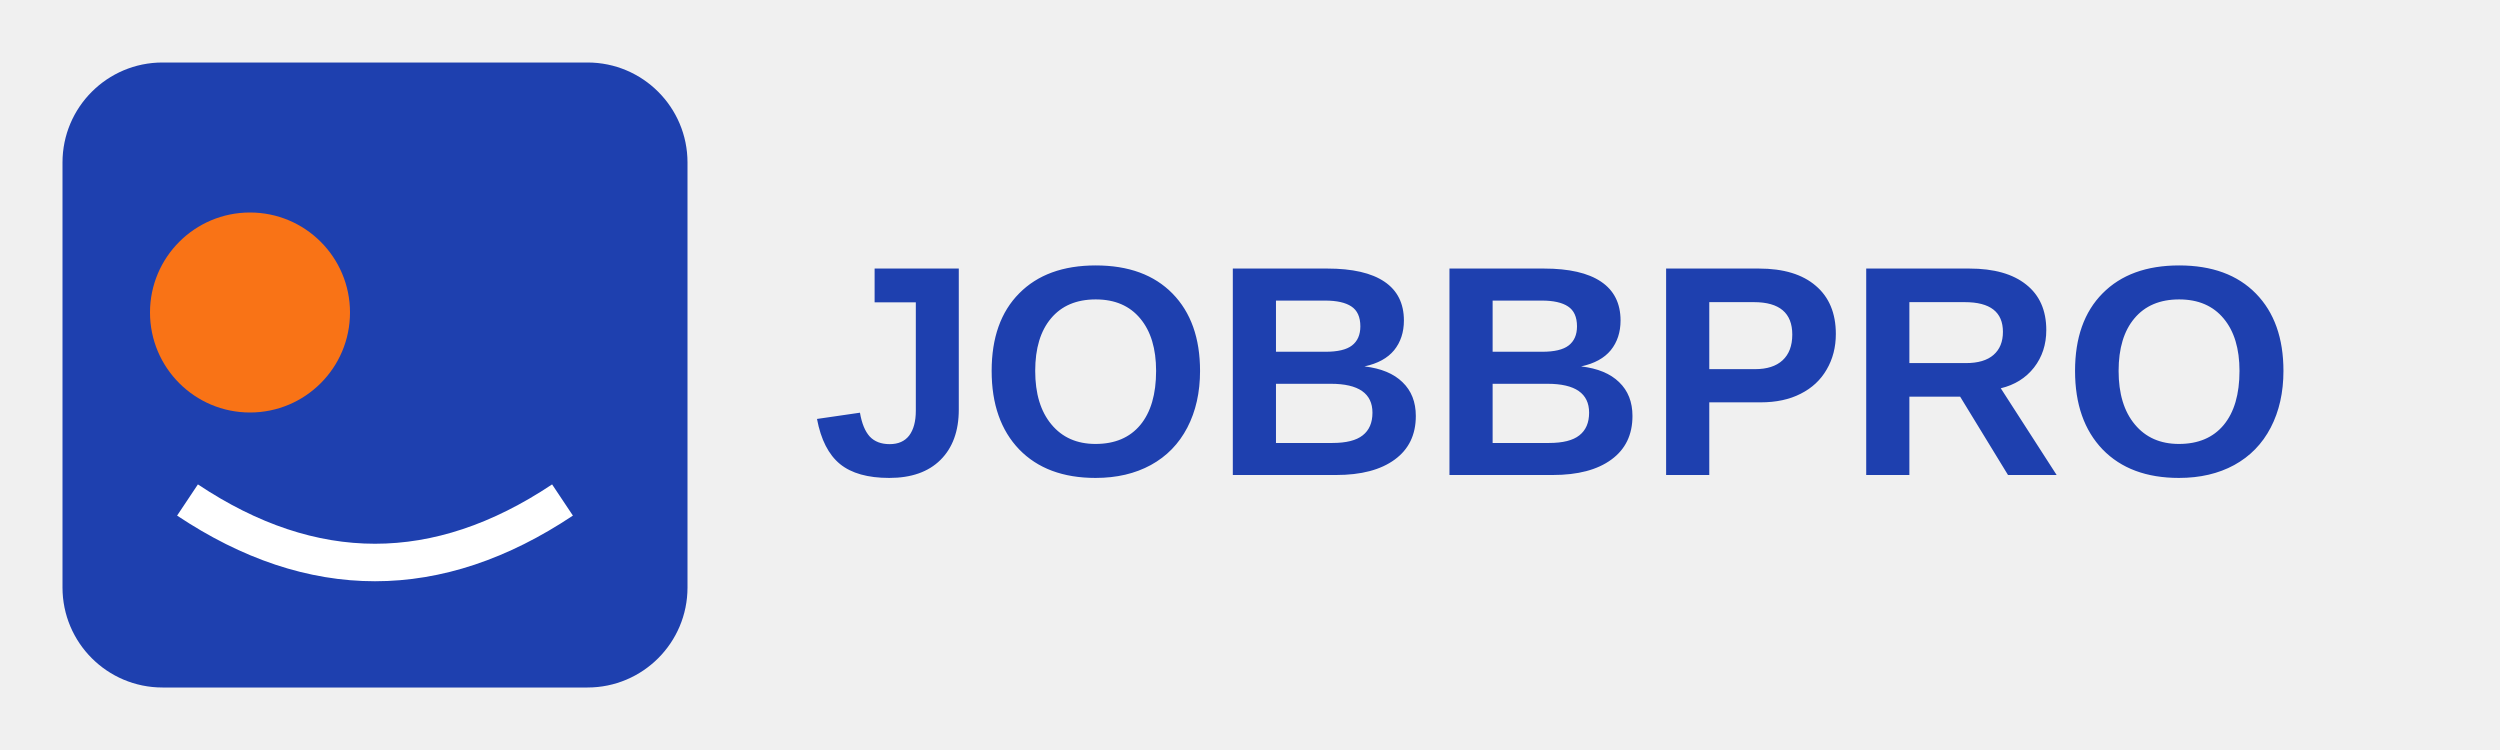
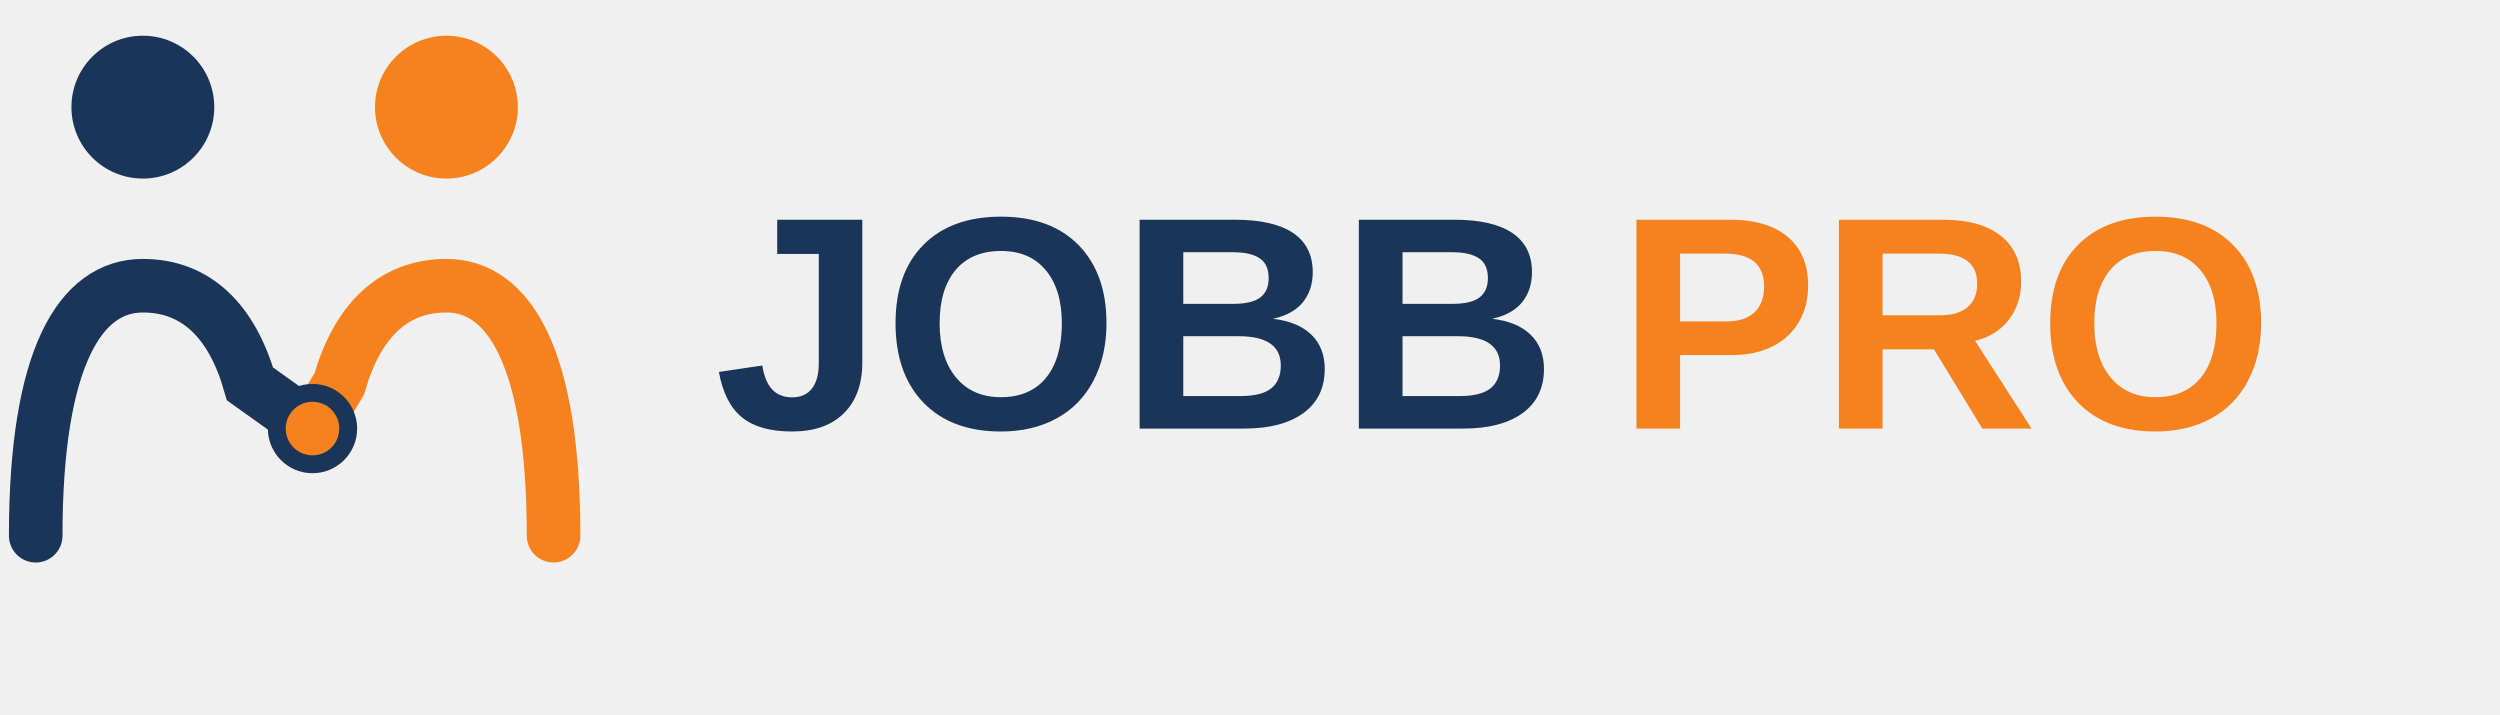
- <svg xmlns="http://www.w3.org/2000/svg" viewBox="0 0 200 60">
-   <rect x="5" y="5" width="50" height="50" rx="8" fill="#1e40af" />
-   <circle cx="20" cy="25" r="8" fill="#f97316" />
-   <path d="M 15 40 Q 30 50 45 40" stroke="white" stroke-width="3" fill="none" />
-   <text x="65" y="38" font-family="Arial, sans-serif" font-size="24" font-weight="bold" fill="#1e40af">JOBBPRO</text>
+ <svg xmlns="http://www.w3.org/2000/svg" viewBox="0 0 280 80">
+   <circle cx="16" cy="12" r="8" fill="#1a3557" />
+   <path d="M4 60 C4 40 9 32 16 32 C22 32 26 36 28 43 L35 48" stroke="#1a3557" stroke-width="6" fill="none" stroke-linecap="round" />
+   <circle cx="50" cy="12" r="8" fill="#f5821f" />
+   <path d="M62 60 C62 40 57 32 50 32 C44 32 40 36 38 43 L35 48" stroke="#f5821f" stroke-width="6" fill="none" stroke-linecap="round" />
+   <circle cx="35" cy="48" r="5" fill="#1a3557" />
+   <circle cx="35" cy="48" r="3" fill="#f5821f" />
+   <text x="80" y="48" font-family="Arial Black, Arial, sans-serif" font-size="34" font-weight="900" fill="#1a3557">JOBB</text>
+   <text x="181" y="48" font-family="Arial Black, Arial, sans-serif" font-size="34" font-weight="900" fill="#f5821f">PRO</text>
</svg>
